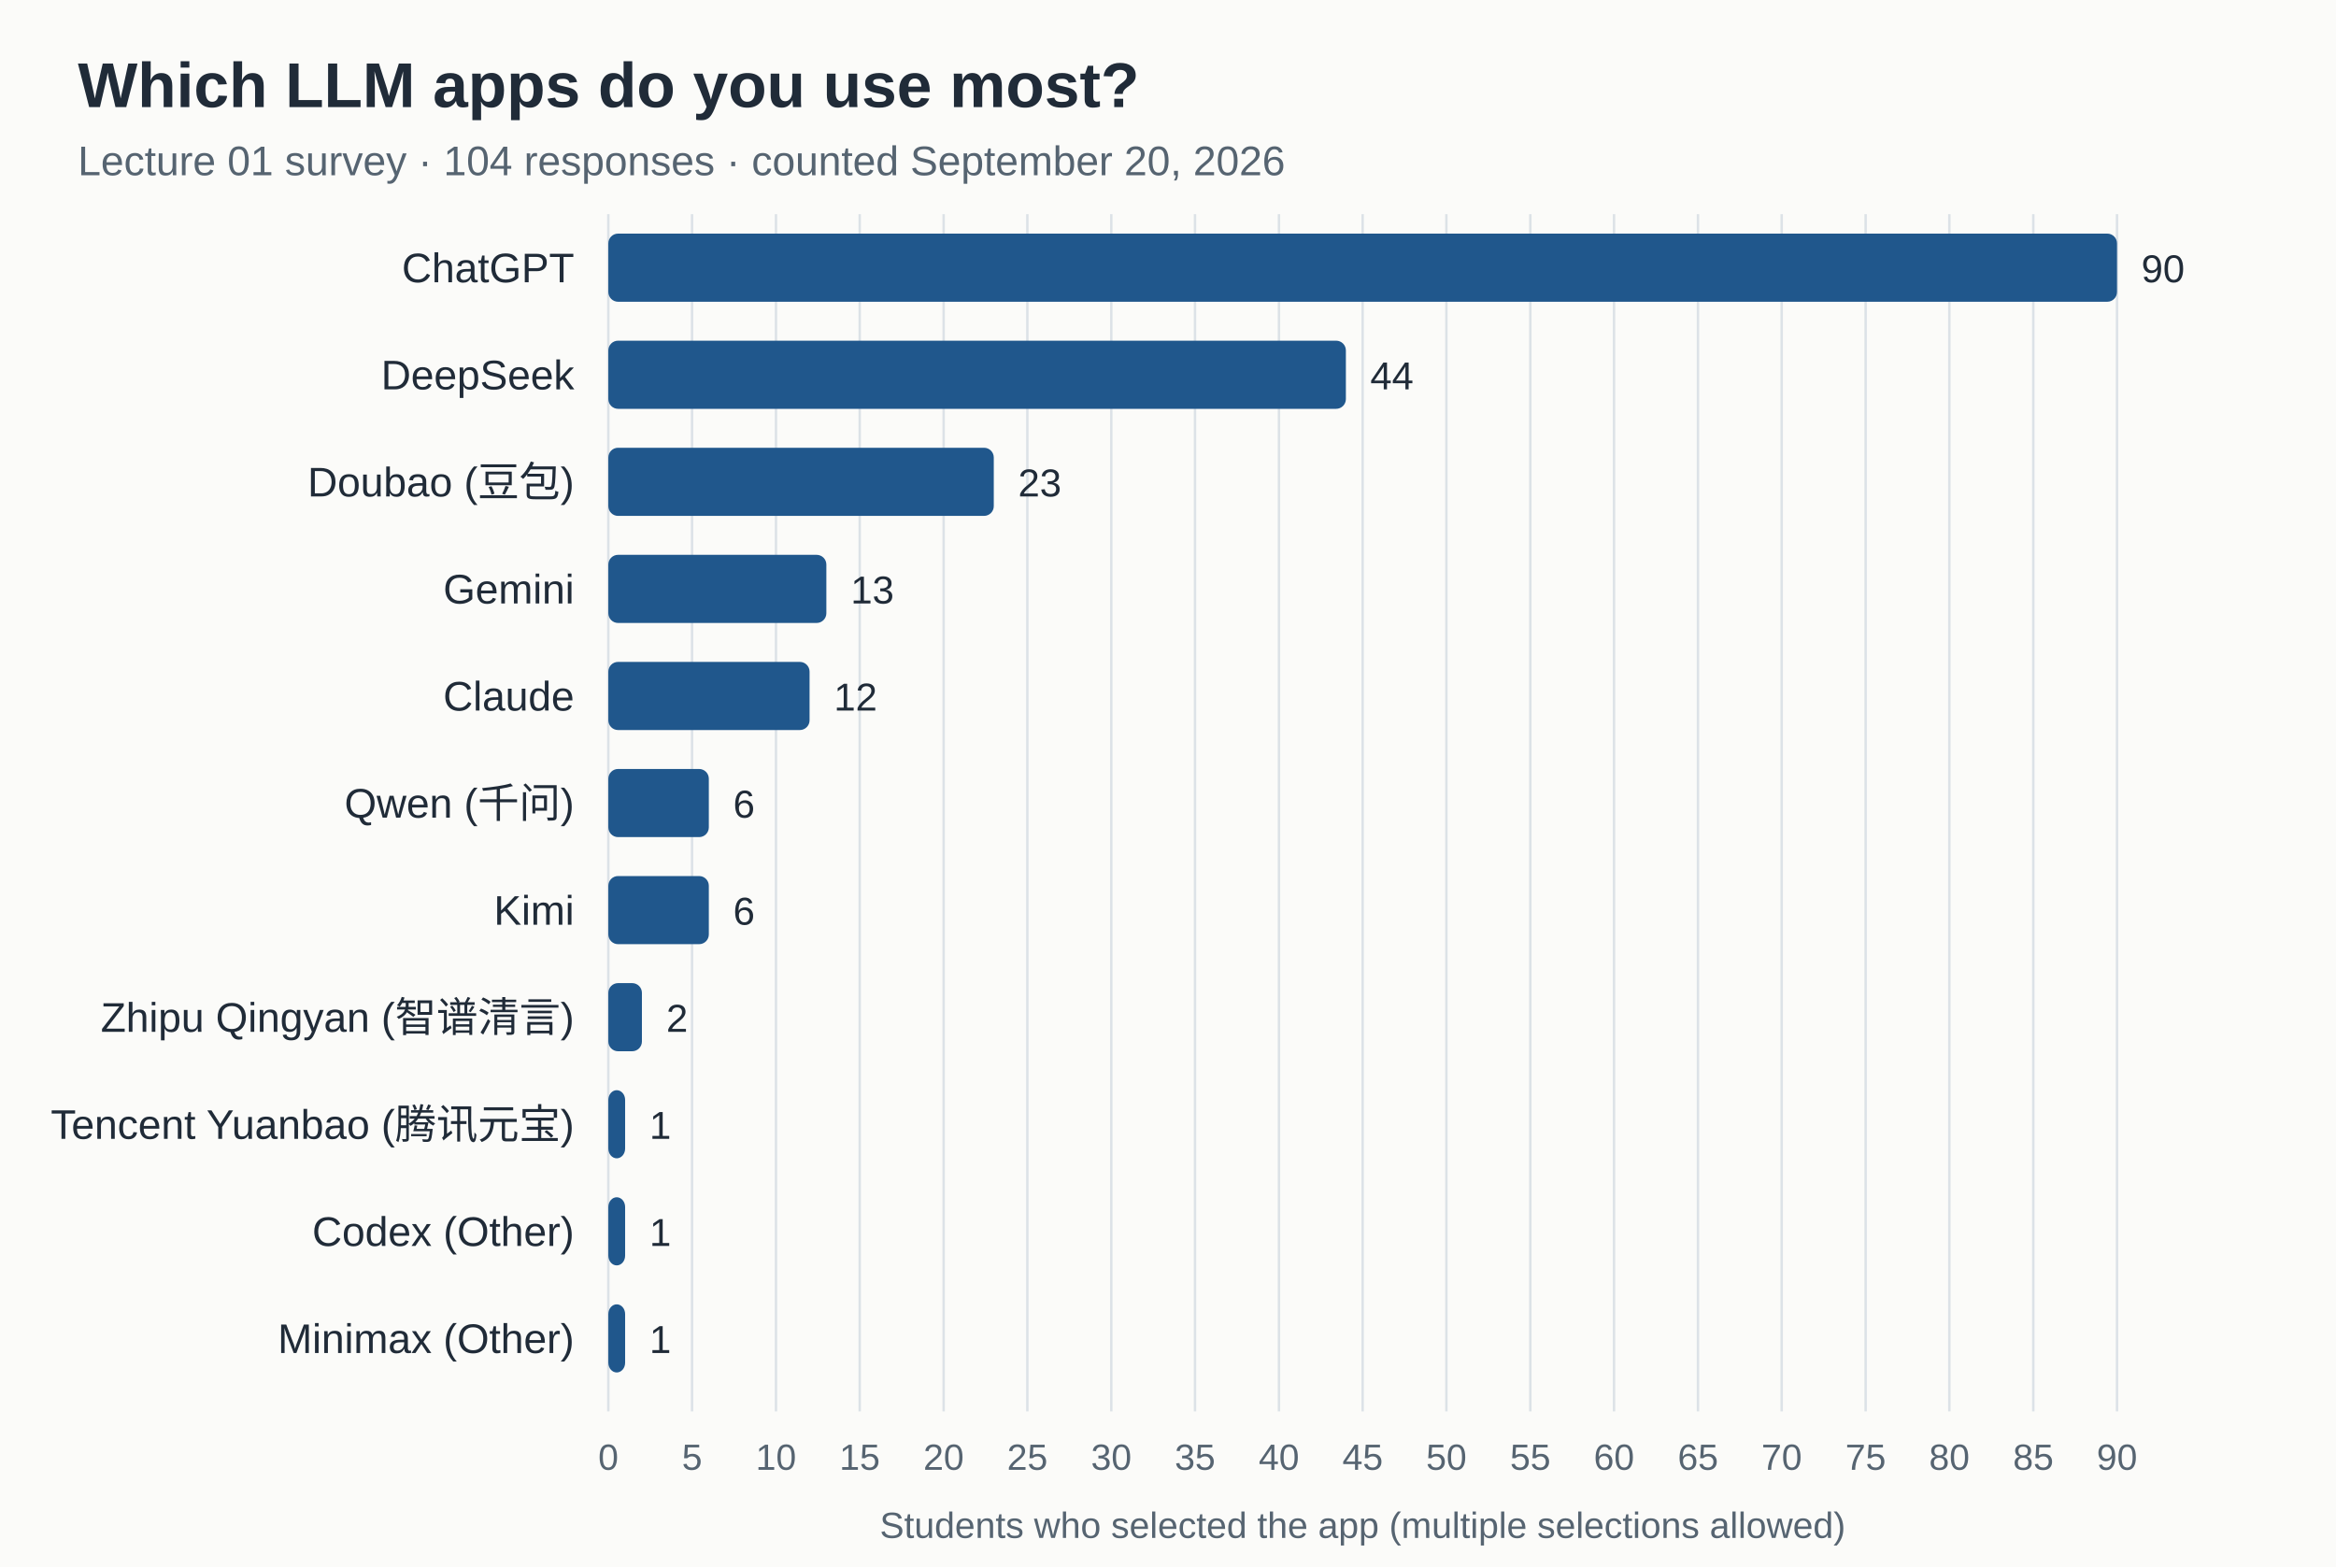
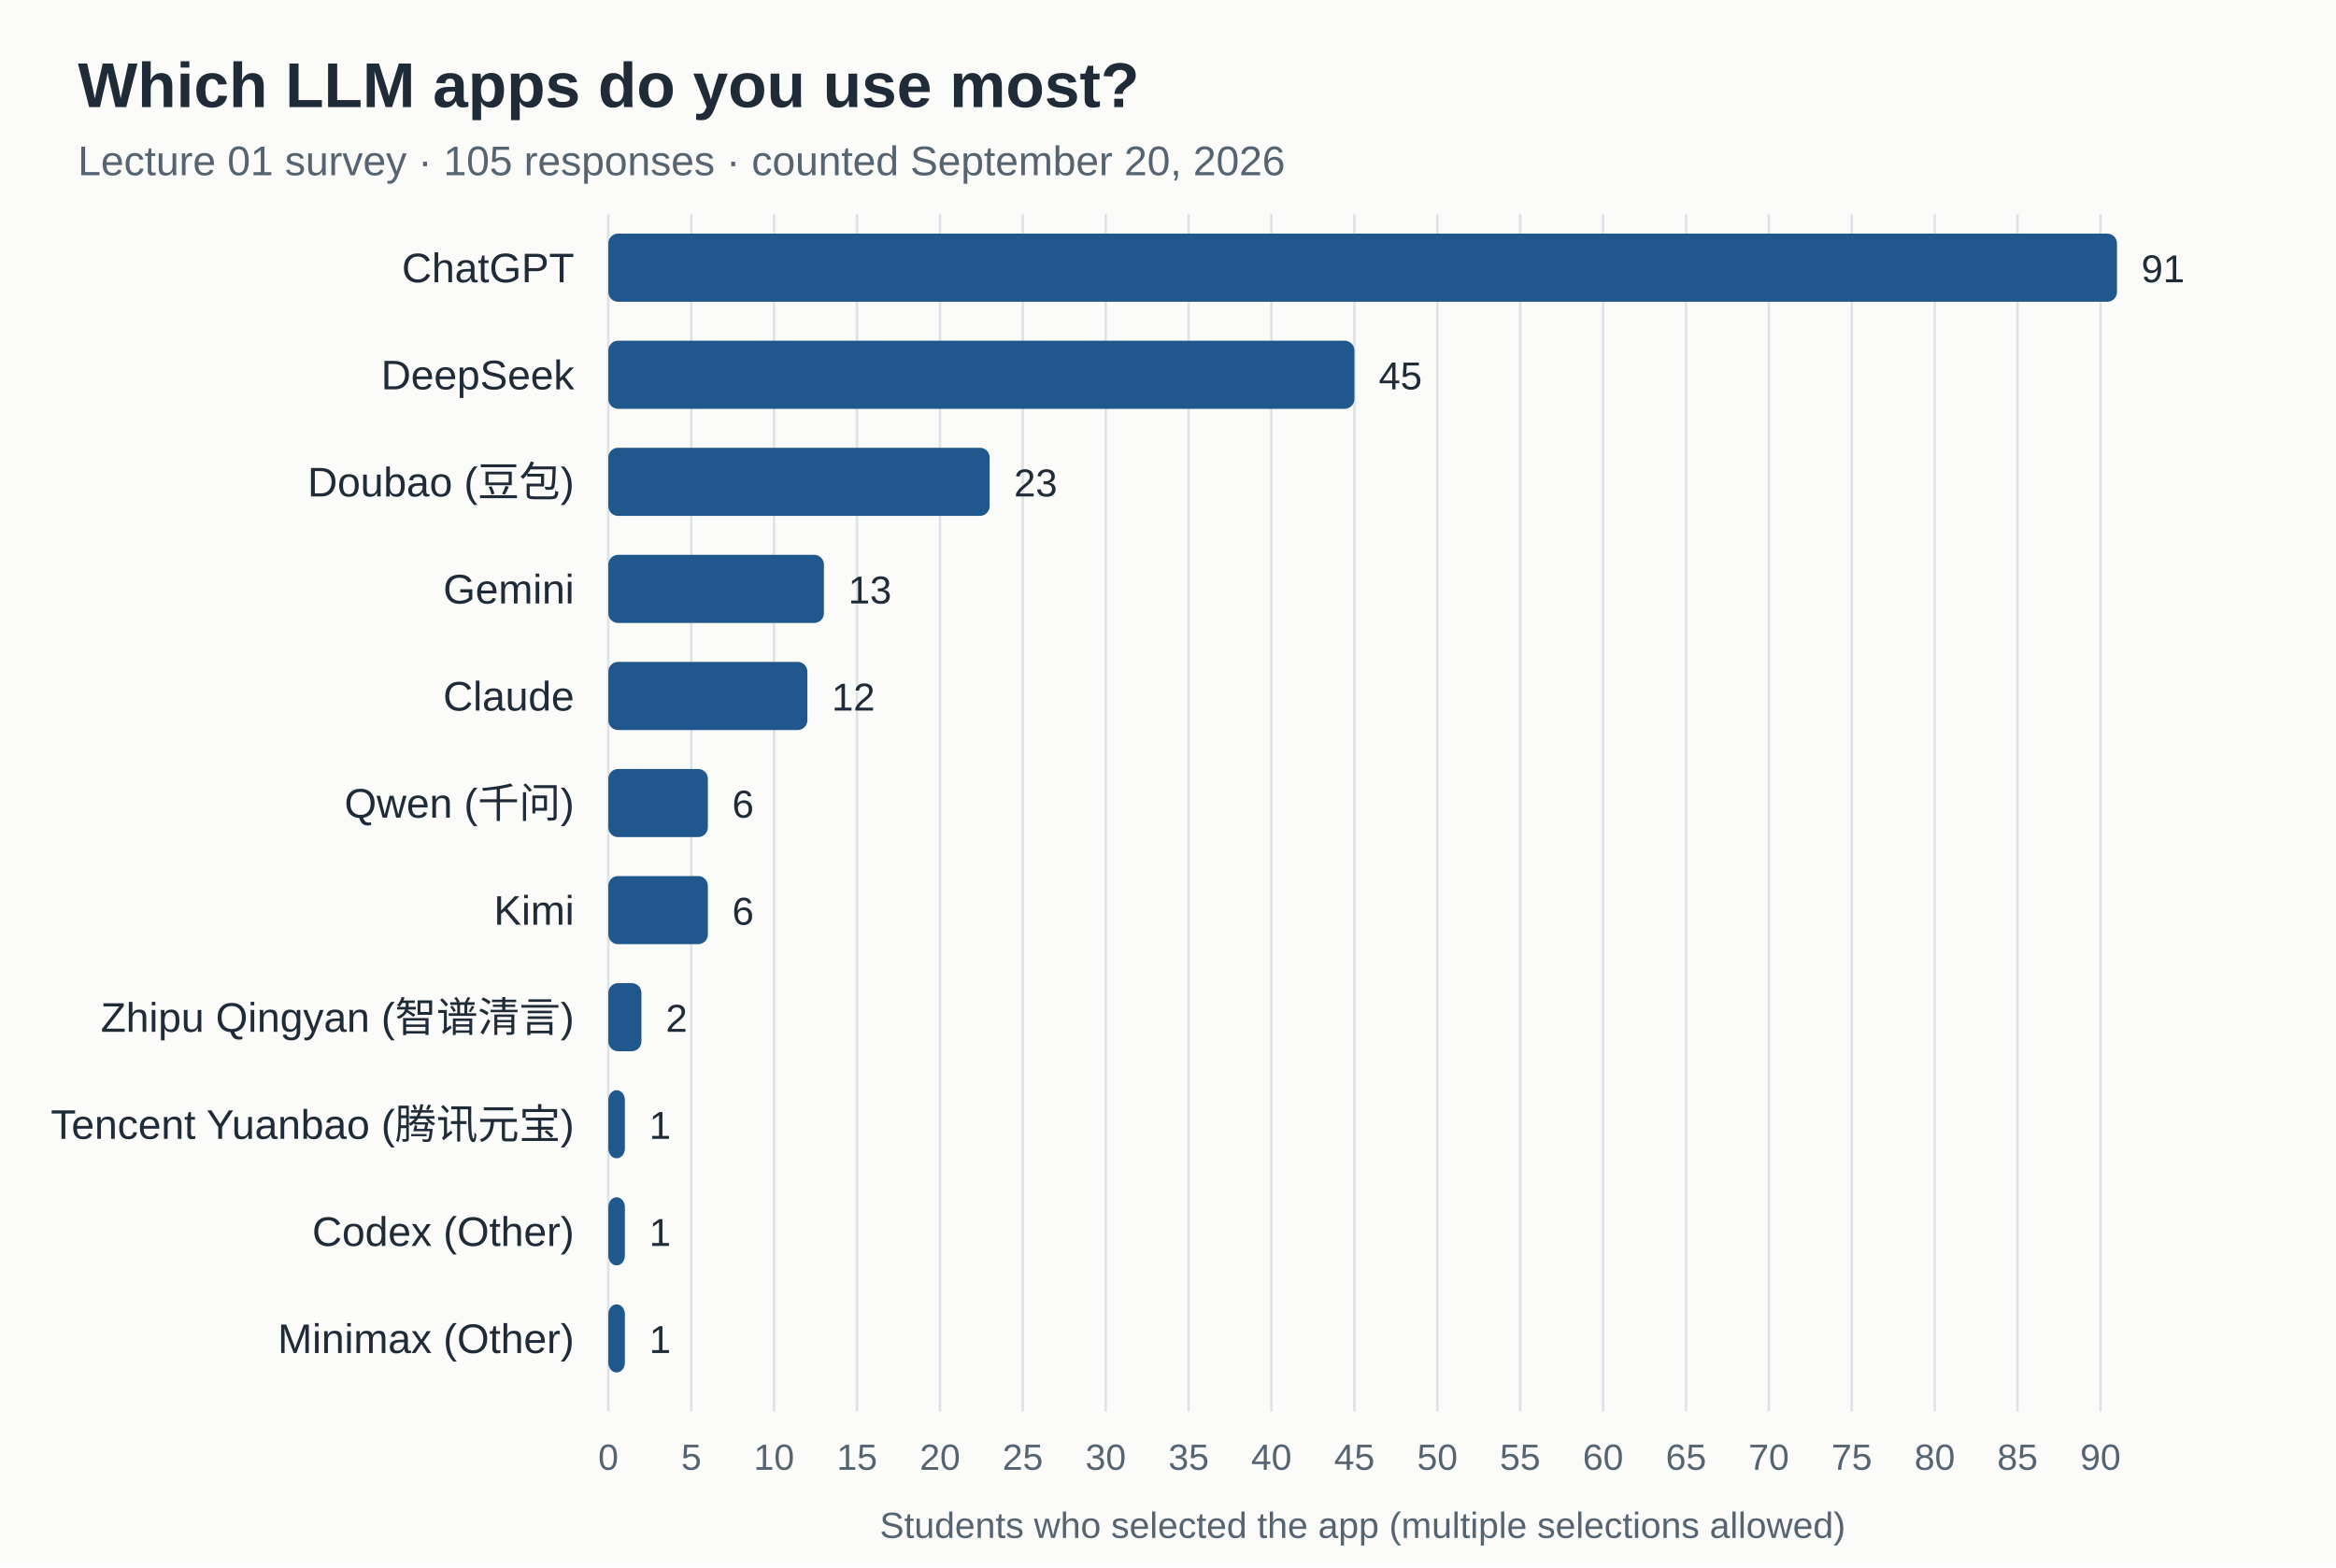
<svg xmlns="http://www.w3.org/2000/svg" width="960" height="644" viewBox="0 0 960 644" role="img" aria-labelledby="chart-title chart-desc" font-family="Arial, Helvetica Neue, PingFang SC, Microsoft YaHei, sans-serif">
  <rect width="960" height="644" fill="#fbfbf9" />
  <text x="32" y="44" font-size="26" font-weight="700" fill="#202b38">Which LLM apps do you use most?</text>
-   <text x="32" y="72" font-size="17" fill="#566471">Lecture 01 survey · 104 responses · counted September 20, 2026</text>
+   <text x="32" y="72" font-size="17" fill="#566471">Lecture 01 survey · 105 responses · counted September 20, 2026</text>
  <line x1="250.0" y1="88" x2="250.0" y2="580" stroke="#dce2e7" stroke-width="1" />
  <text x="250.0" y="604" font-size="15" fill="#566471" text-anchor="middle">0</text>
-   <line x1="284.4" y1="88" x2="284.4" y2="580" stroke="#dce2e7" stroke-width="1" />
-   <text x="284.4" y="604" font-size="15" fill="#566471" text-anchor="middle">5</text>
-   <line x1="318.9" y1="88" x2="318.9" y2="580" stroke="#dce2e7" stroke-width="1" />
-   <text x="318.9" y="604" font-size="15" fill="#566471" text-anchor="middle">10</text>
-   <line x1="353.3" y1="88" x2="353.3" y2="580" stroke="#dce2e7" stroke-width="1" />
-   <text x="353.3" y="604" font-size="15" fill="#566471" text-anchor="middle">15</text>
-   <line x1="387.8" y1="88" x2="387.8" y2="580" stroke="#dce2e7" stroke-width="1" />
-   <text x="387.8" y="604" font-size="15" fill="#566471" text-anchor="middle">20</text>
-   <line x1="422.2" y1="88" x2="422.2" y2="580" stroke="#dce2e7" stroke-width="1" />
-   <text x="422.2" y="604" font-size="15" fill="#566471" text-anchor="middle">25</text>
-   <line x1="456.7" y1="88" x2="456.7" y2="580" stroke="#dce2e7" stroke-width="1" />
-   <text x="456.7" y="604" font-size="15" fill="#566471" text-anchor="middle">30</text>
-   <line x1="491.1" y1="88" x2="491.1" y2="580" stroke="#dce2e7" stroke-width="1" />
-   <text x="491.1" y="604" font-size="15" fill="#566471" text-anchor="middle">35</text>
-   <line x1="525.6" y1="88" x2="525.6" y2="580" stroke="#dce2e7" stroke-width="1" />
-   <text x="525.6" y="604" font-size="15" fill="#566471" text-anchor="middle">40</text>
-   <line x1="560.0" y1="88" x2="560.0" y2="580" stroke="#dce2e7" stroke-width="1" />
-   <text x="560.0" y="604" font-size="15" fill="#566471" text-anchor="middle">45</text>
-   <line x1="594.4" y1="88" x2="594.4" y2="580" stroke="#dce2e7" stroke-width="1" />
-   <text x="594.4" y="604" font-size="15" fill="#566471" text-anchor="middle">50</text>
-   <line x1="628.9" y1="88" x2="628.9" y2="580" stroke="#dce2e7" stroke-width="1" />
-   <text x="628.9" y="604" font-size="15" fill="#566471" text-anchor="middle">55</text>
-   <line x1="663.3" y1="88" x2="663.3" y2="580" stroke="#dce2e7" stroke-width="1" />
-   <text x="663.3" y="604" font-size="15" fill="#566471" text-anchor="middle">60</text>
-   <line x1="697.8" y1="88" x2="697.8" y2="580" stroke="#dce2e7" stroke-width="1" />
-   <text x="697.8" y="604" font-size="15" fill="#566471" text-anchor="middle">65</text>
-   <line x1="732.2" y1="88" x2="732.2" y2="580" stroke="#dce2e7" stroke-width="1" />
-   <text x="732.2" y="604" font-size="15" fill="#566471" text-anchor="middle">70</text>
-   <line x1="766.7" y1="88" x2="766.7" y2="580" stroke="#dce2e7" stroke-width="1" />
-   <text x="766.7" y="604" font-size="15" fill="#566471" text-anchor="middle">75</text>
-   <line x1="801.1" y1="88" x2="801.1" y2="580" stroke="#dce2e7" stroke-width="1" />
-   <text x="801.1" y="604" font-size="15" fill="#566471" text-anchor="middle">80</text>
-   <line x1="835.6" y1="88" x2="835.6" y2="580" stroke="#dce2e7" stroke-width="1" />
-   <text x="835.6" y="604" font-size="15" fill="#566471" text-anchor="middle">85</text>
-   <line x1="870.0" y1="88" x2="870.0" y2="580" stroke="#dce2e7" stroke-width="1" />
-   <text x="870.0" y="604" font-size="15" fill="#566471" text-anchor="middle">90</text>
+   <line x1="284.1" y1="88" x2="284.1" y2="580" stroke="#dce2e7" stroke-width="1" />
+   <text x="284.1" y="604" font-size="15" fill="#566471" text-anchor="middle">5</text>
+   <line x1="318.1" y1="88" x2="318.1" y2="580" stroke="#dce2e7" stroke-width="1" />
+   <text x="318.1" y="604" font-size="15" fill="#566471" text-anchor="middle">10</text>
+   <line x1="352.2" y1="88" x2="352.2" y2="580" stroke="#dce2e7" stroke-width="1" />
+   <text x="352.2" y="604" font-size="15" fill="#566471" text-anchor="middle">15</text>
+   <line x1="386.3" y1="88" x2="386.3" y2="580" stroke="#dce2e7" stroke-width="1" />
+   <text x="386.3" y="604" font-size="15" fill="#566471" text-anchor="middle">20</text>
+   <line x1="420.3" y1="88" x2="420.3" y2="580" stroke="#dce2e7" stroke-width="1" />
+   <text x="420.3" y="604" font-size="15" fill="#566471" text-anchor="middle">25</text>
+   <line x1="454.4" y1="88" x2="454.4" y2="580" stroke="#dce2e7" stroke-width="1" />
+   <text x="454.4" y="604" font-size="15" fill="#566471" text-anchor="middle">30</text>
+   <line x1="488.5" y1="88" x2="488.5" y2="580" stroke="#dce2e7" stroke-width="1" />
+   <text x="488.5" y="604" font-size="15" fill="#566471" text-anchor="middle">35</text>
+   <line x1="522.5" y1="88" x2="522.5" y2="580" stroke="#dce2e7" stroke-width="1" />
+   <text x="522.5" y="604" font-size="15" fill="#566471" text-anchor="middle">40</text>
+   <line x1="556.6" y1="88" x2="556.6" y2="580" stroke="#dce2e7" stroke-width="1" />
+   <text x="556.6" y="604" font-size="15" fill="#566471" text-anchor="middle">45</text>
+   <line x1="590.7" y1="88" x2="590.7" y2="580" stroke="#dce2e7" stroke-width="1" />
+   <text x="590.7" y="604" font-size="15" fill="#566471" text-anchor="middle">50</text>
+   <line x1="624.7" y1="88" x2="624.7" y2="580" stroke="#dce2e7" stroke-width="1" />
+   <text x="624.7" y="604" font-size="15" fill="#566471" text-anchor="middle">55</text>
+   <line x1="658.8" y1="88" x2="658.8" y2="580" stroke="#dce2e7" stroke-width="1" />
+   <text x="658.8" y="604" font-size="15" fill="#566471" text-anchor="middle">60</text>
+   <line x1="692.9" y1="88" x2="692.9" y2="580" stroke="#dce2e7" stroke-width="1" />
+   <text x="692.9" y="604" font-size="15" fill="#566471" text-anchor="middle">65</text>
+   <line x1="726.9" y1="88" x2="726.9" y2="580" stroke="#dce2e7" stroke-width="1" />
+   <text x="726.9" y="604" font-size="15" fill="#566471" text-anchor="middle">70</text>
+   <line x1="761.0" y1="88" x2="761.0" y2="580" stroke="#dce2e7" stroke-width="1" />
+   <text x="761.0" y="604" font-size="15" fill="#566471" text-anchor="middle">75</text>
+   <line x1="795.1" y1="88" x2="795.1" y2="580" stroke="#dce2e7" stroke-width="1" />
+   <text x="795.1" y="604" font-size="15" fill="#566471" text-anchor="middle">80</text>
+   <line x1="829.1" y1="88" x2="829.1" y2="580" stroke="#dce2e7" stroke-width="1" />
+   <text x="829.1" y="604" font-size="15" fill="#566471" text-anchor="middle">85</text>
+   <line x1="863.2" y1="88" x2="863.2" y2="580" stroke="#dce2e7" stroke-width="1" />
+   <text x="863.2" y="604" font-size="15" fill="#566471" text-anchor="middle">90</text>
  <text x="236" y="116.0" font-size="17" fill="#202b38" text-anchor="end">ChatGPT</text>
  <rect x="250" y="96" width="620.0" height="28" rx="4" fill="#20578c" />
-   <text x="880.0" y="116.0" font-size="16" fill="#202b38">90</text>
+   <text x="880.0" y="116.0" font-size="16" fill="#202b38">91</text>
  <text x="236" y="160.0" font-size="17" fill="#202b38" text-anchor="end">DeepSeek</text>
-   <rect x="250" y="140" width="303.1" height="28" rx="4" fill="#20578c" />
-   <text x="563.1" y="160.0" font-size="16" fill="#202b38">44</text>
+   <rect x="250" y="140" width="306.6" height="28" rx="4" fill="#20578c" />
+   <text x="566.6" y="160.0" font-size="16" fill="#202b38">45</text>
  <text x="236" y="204.0" font-size="17" fill="#202b38" text-anchor="end">Doubao (豆包)</text>
-   <rect x="250" y="184" width="158.4" height="28" rx="4" fill="#20578c" />
-   <text x="418.4" y="204.0" font-size="16" fill="#202b38">23</text>
+   <rect x="250" y="184" width="156.7" height="28" rx="4" fill="#20578c" />
+   <text x="416.7" y="204.0" font-size="16" fill="#202b38">23</text>
  <text x="236" y="248.0" font-size="17" fill="#202b38" text-anchor="end">Gemini</text>
-   <rect x="250" y="228" width="89.6" height="28" rx="4" fill="#20578c" />
-   <text x="349.6" y="248.0" font-size="16" fill="#202b38">13</text>
+   <rect x="250" y="228" width="88.6" height="28" rx="4" fill="#20578c" />
+   <text x="348.6" y="248.0" font-size="16" fill="#202b38">13</text>
  <text x="236" y="292.0" font-size="17" fill="#202b38" text-anchor="end">Claude</text>
-   <rect x="250" y="272" width="82.7" height="28" rx="4" fill="#20578c" />
-   <text x="342.7" y="292.0" font-size="16" fill="#202b38">12</text>
+   <rect x="250" y="272" width="81.8" height="28" rx="4" fill="#20578c" />
+   <text x="341.8" y="292.0" font-size="16" fill="#202b38">12</text>
  <text x="236" y="336.0" font-size="17" fill="#202b38" text-anchor="end">Qwen (千问)</text>
-   <rect x="250" y="316" width="41.3" height="28" rx="4" fill="#20578c" />
-   <text x="301.3" y="336.0" font-size="16" fill="#202b38">6</text>
+   <rect x="250" y="316" width="40.9" height="28" rx="4" fill="#20578c" />
+   <text x="300.9" y="336.0" font-size="16" fill="#202b38">6</text>
  <text x="236" y="380.0" font-size="17" fill="#202b38" text-anchor="end">Kimi</text>
-   <rect x="250" y="360" width="41.3" height="28" rx="4" fill="#20578c" />
-   <text x="301.3" y="380.0" font-size="16" fill="#202b38">6</text>
+   <rect x="250" y="360" width="40.9" height="28" rx="4" fill="#20578c" />
+   <text x="300.9" y="380.0" font-size="16" fill="#202b38">6</text>
  <text x="236" y="424.0" font-size="17" fill="#202b38" text-anchor="end">Zhipu Qingyan (智谱清言)</text>
-   <rect x="250" y="404" width="13.8" height="28" rx="4" fill="#20578c" />
-   <text x="273.8" y="424.0" font-size="16" fill="#202b38">2</text>
+   <rect x="250" y="404" width="13.6" height="28" rx="4" fill="#20578c" />
+   <text x="273.6" y="424.0" font-size="16" fill="#202b38">2</text>
  <text x="236" y="468.0" font-size="17" fill="#202b38" text-anchor="end">Tencent Yuanbao (腾讯元宝)</text>
-   <rect x="250" y="448" width="6.9" height="28" rx="4" fill="#20578c" />
-   <text x="266.9" y="468.0" font-size="16" fill="#202b38">1</text>
+   <rect x="250" y="448" width="6.8" height="28" rx="4" fill="#20578c" />
+   <text x="266.8" y="468.0" font-size="16" fill="#202b38">1</text>
  <text x="236" y="512.0" font-size="17" fill="#202b38" text-anchor="end">Codex (Other)</text>
-   <rect x="250" y="492" width="6.9" height="28" rx="4" fill="#20578c" />
-   <text x="266.9" y="512.0" font-size="16" fill="#202b38">1</text>
+   <rect x="250" y="492" width="6.8" height="28" rx="4" fill="#20578c" />
+   <text x="266.8" y="512.0" font-size="16" fill="#202b38">1</text>
  <text x="236" y="556.0" font-size="17" fill="#202b38" text-anchor="end">Minimax (Other)</text>
-   <rect x="250" y="536" width="6.9" height="28" rx="4" fill="#20578c" />
-   <text x="266.9" y="556.0" font-size="16" fill="#202b38">1</text>
+   <rect x="250" y="536" width="6.8" height="28" rx="4" fill="#20578c" />
+   <text x="266.8" y="556.0" font-size="16" fill="#202b38">1</text>
  <text x="560.0" y="632" font-size="15" fill="#566471" text-anchor="middle">Students who selected the app (multiple selections allowed)</text>
</svg>
